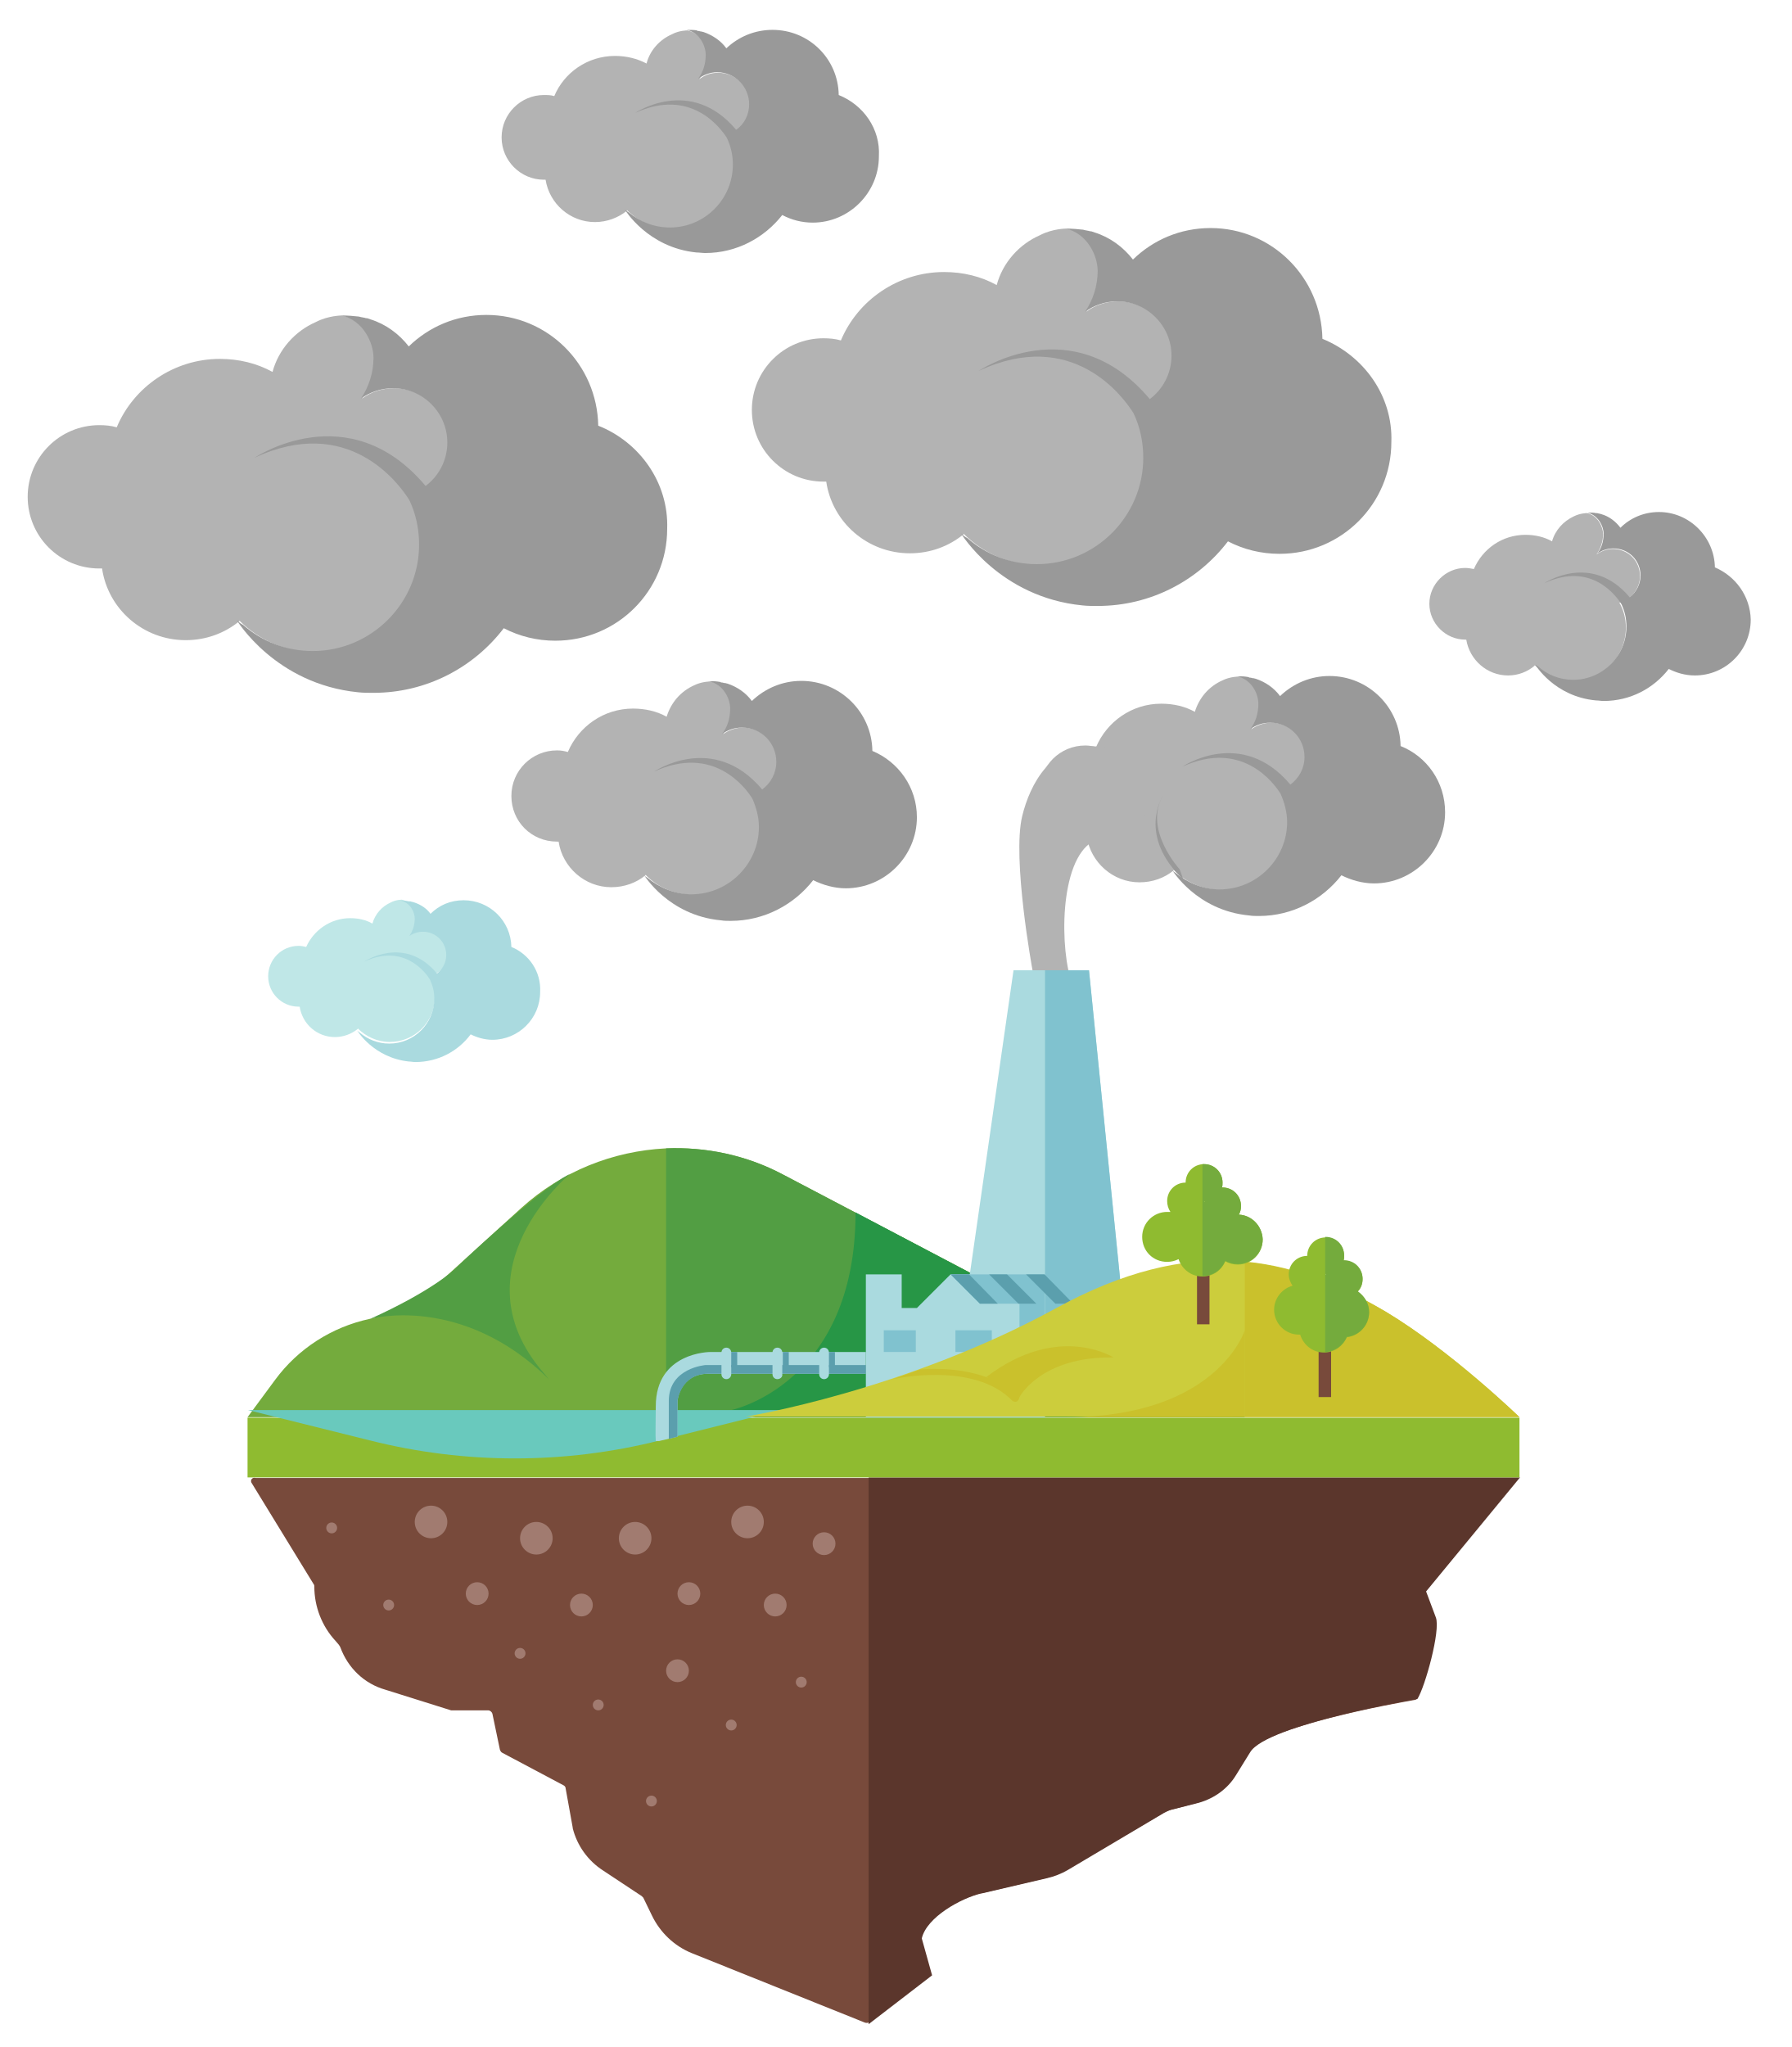
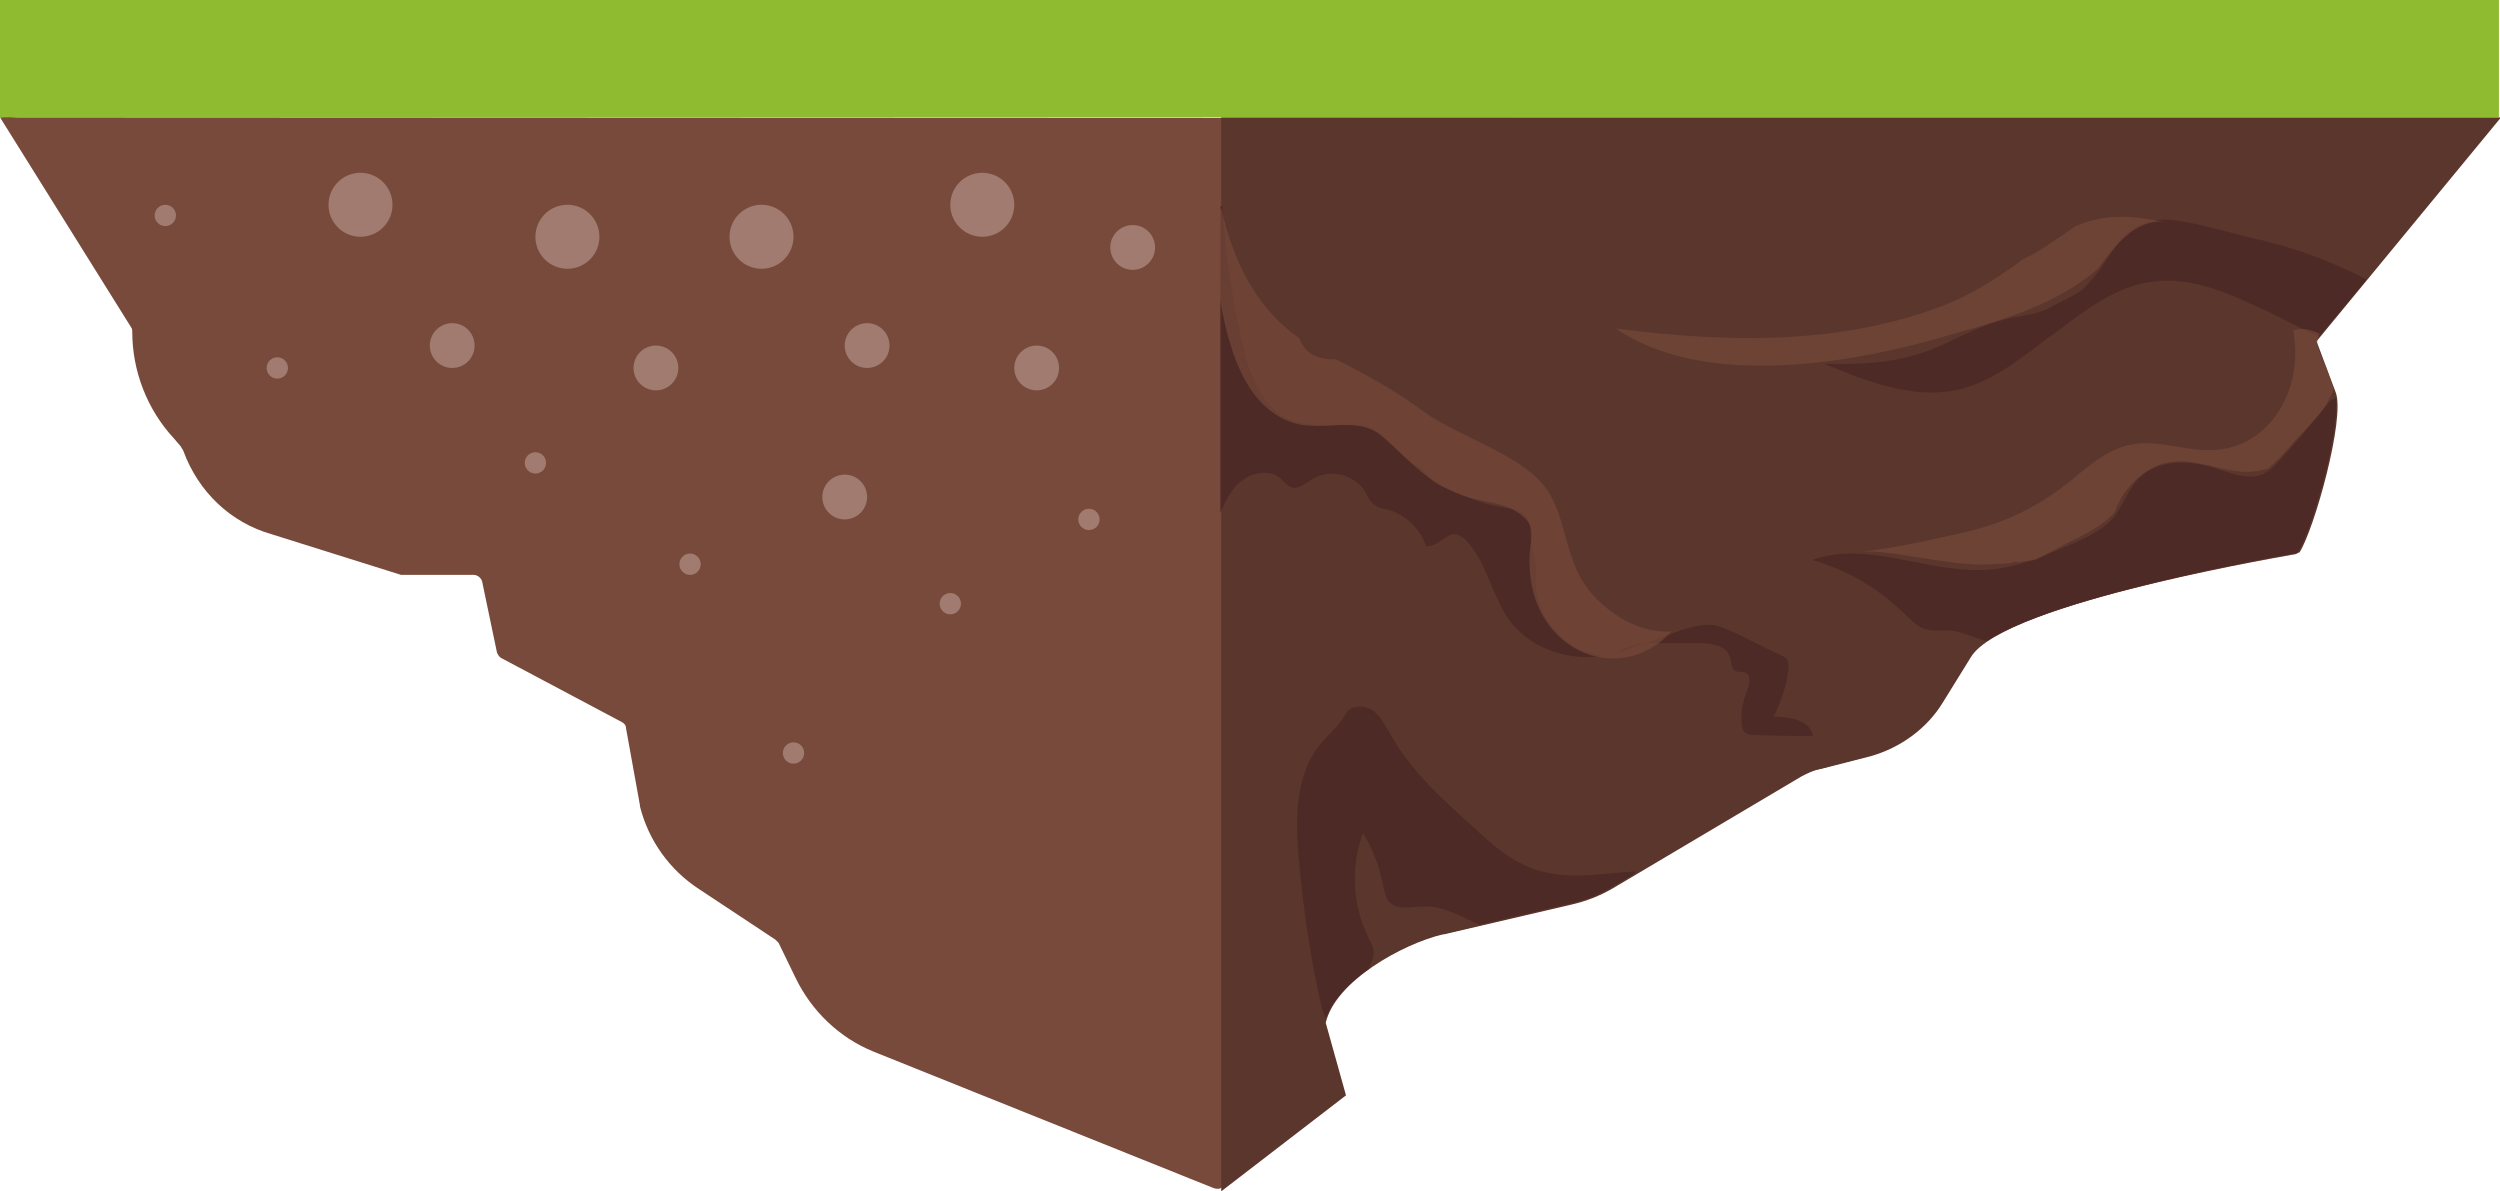
- <svg xmlns="http://www.w3.org/2000/svg" version="1.1" id="Layer_1" x="0px" y="0px" viewBox="236 111 330 377" enable-background="new 236 111 330 377" xml:space="preserve">
-   <g>
-     <path fill="#B3B3B3" d="M476.5,250.4c0-3.5-2.8-6.3-6.3-6.3c-1.4,0-2.7,0.5-3.7,1.2c0.9-1.3,1.5-3,1.5-4.7c0-1.8-1.2-4.4-3.8-5   c0,0-1.6,0-3,0.7l0,0c-2.5,1.1-4.3,3.2-5.1,5.8c-1.8-1-3.9-1.5-6.2-1.5c-5.4,0-10,3.3-12,8c-0.7-0.2-1.3-0.3-2-0.3   c-4.6,0-8.4,3.7-8.4,8.4c0,4.7,3.7,8.4,8.4,8.4c0.1,0,0.2,0,0.3,0c0.7,4.7,4.8,8.4,9.7,8.4c2.4,0,4.6-0.8,6.3-2.2v-0.1   c2.2,2.3,5.4,3.7,8.8,3.7c6.8,0,12.4-5.6,12.4-12.4c0-2.1-0.5-4.1-1.5-5.8C474.5,255.8,476.5,253.3,476.5,250.4z" />
-     <path fill="#999999" d="M494,248.4c-0.1-7.1-5.9-12.9-13.1-12.9c-3.5,0-6.7,1.4-9.1,3.7c-1.1-1.5-2.7-2.6-4.5-3.2l0,0   c0,0-0.1,0-0.4-0.1h-0.1c-0.2,0-0.3-0.1-0.5-0.1c-0.1,0-0.2,0-0.3-0.1l0,0c-0.6-0.1-1.3-0.2-2-0.1c2.6,0.6,3.8,3.2,3.8,5   s-0.5,3.4-1.5,4.7c1.1-0.8,2.3-1.2,3.7-1.2c3.5,0,6.3,2.8,6.3,6.3c0,2.1-1,3.9-2.6,5.1c-9-10.7-19.9-3.3-19.9-3.3   c10.9-5,16.8,2.9,18.1,5c0.7,1.6,1.2,3.4,1.2,5.2c0,6.8-5.6,12.4-12.4,12.4c-3.1,0-5.9-1.2-8.1-3c-0.3-0.2-0.5-0.3-0.7-0.6   c0,0,4.5,7.5,14.2,8.4c0.6,0.1,1.2,0.1,1.8,0.1c6.2,0,11.7-3,15.2-7.5c1.8,0.9,3.9,1.5,6,1.5c7.2,0,13.1-5.9,13.1-13.1   C502.2,255,498.8,250.3,494,248.4z" />
-   </g>
-   <path fill="#74AB3D" d="M281.6,372l5.1-6.9c4.2-5.7,10.4-9.7,17.4-11.2l0,0c4.7-1,9-3.2,12.5-6.4l15.4-14c7.5-6.8,16.9-10.5,26.6-11  c7.3-0.3,14.8,1.2,21.6,4.8l85.1,44.7H281.6z" />
-   <path fill="#529E43" d="M380.2,327.3c-6.8-3.6-14.2-5.1-21.5-4.8l0,0V372h106.7L380.2,327.3z" />
-   <path fill="#529E43" d="M336.1,363.8L336.1,363.8c-16.4-19,4.9-36.6,4.9-36.6c-6.2,3.1-21.3,17.6-21.3,17.6s-4,3.9-15.5,9.1  c0,0,16.8-4.7,32.9,11.1L336.1,363.8z" />
-   <path fill="#279646" d="M370.7,370.7c0,0,22.9-4.7,22.9-36.4c0,0,63.4,33.5,71.7,37.7L370.7,370.7z" />
-   <polygon fill="#AADADF" points="414.6,346 422.7,289.7 436.6,289.7 443.8,361.1 412,360.9 " />
-   <polygon fill="#80C2CF" points="428.5,289.7 428.5,361.1 443.8,361.1 436.6,289.7 " />
-   <path fill="#B3B3B3" d="M426.2,289.7c0,0-3.8-20.6-1.9-28.4c1.4-5.8,5.4-13.6,14-12.8c11.5,1.1,9.4,9,9.4,9s0,7.8-7.8,7.8  s-8.9,15.7-7.1,24.4L426.2,289.7L426.2,289.7z" />
-   <polygon fill="#AADADF" points="428.5,366.4 428.5,345.7 421.5,345.7 414.5,345.7 411.1,345.7 404.9,351.9 402.1,351.9 402.1,345.7   395.5,345.7 395.5,376.4 428.5,376.4 " />
-   <path fill="#784A3B" d="M282.4,384.2l11.4,18.6c0.1,0.1,0.1,0.3,0.1,0.4l0,0c0,3.7,1.4,7.3,3.9,10l0.6,0.7c0.1,0.1,0.1,0.2,0.2,0.3  l0.1,0.2c1.4,3.8,4.4,6.7,8.3,7.8l12.1,3.8c0.1,0,0.2,0,0.2,0h6.6c0.4,0,0.7,0.3,0.8,0.6l1.4,6.7c0.1,0.2,0.2,0.4,0.4,0.5l11.3,6  c0.2,0.1,0.4,0.3,0.4,0.6l1.3,7.2v0.1c0.8,3.2,2.8,6,5.6,7.8l7.1,4.7c0.1,0.1,0.2,0.2,0.3,0.3l1.6,3.3c1.5,3.1,4.1,5.6,7.3,6.9  l31.9,12.8c0.3,0.1,0.6,0.1,0.8-0.1L407,475c0.3-0.2,0.4-0.5,0.3-0.9l-1.6-5.9c0-0.1,0-0.3,0-0.4c1-3.8,7.2-7.2,10.9-8.1h0.1  l11.9-2.8c1.4-0.3,2.8-0.9,4-1.6l17.5-10.3c0.6-0.4,1.3-0.6,2-0.8l4.2-1.1c3-0.8,5.6-2.8,7.3-5.4l2.4-3.9c2.9-4.8,27.1-9.1,30.5-9.7  c0.3,0,0.5-0.2,0.6-0.4c1.4-2.8,4.1-12.4,3.2-14.7l-1.7-4.4c-0.1-0.3-0.1-0.6,0.1-0.8l15.9-19.3c0.4-0.5,0.1-1.3-0.6-1.3H283.1  C282.4,383,282,383.7,282.4,384.2z" />
-   <path fill="#5B362C" d="M405.8,468c0.9-3.9,7.2-7.4,11-8.3h0.1l12-2.8c1.3-0.3,2.6-0.8,3.8-1.5l17.7-10.5c0.6-0.3,1.1-0.6,1.8-0.7  l4.7-1.2c2.8-0.8,5.3-2.6,6.8-5.1l2.6-4.2c3.1-5.1,30.8-9.8,30.8-9.8c1.4-2.2,4.3-12.6,3.4-15l-1.8-4.8l17.3-21H396v100.7l11.7-9  L405.8,468z" />
-   <rect x="281.6" y="372.1" fill="#8FBB30" width="234.3" height="11" />
-   <path fill="#69C9BD" d="M379.9,370.7h-98.2l22.5,5.6c17.5,4.4,35.8,4.4,53.3,0L379.9,370.7z" />
-   <g>
-     <g>
-       <path fill="none" stroke="#69C9BD" stroke-miterlimit="10" d="M443.4,366.4" />
-     </g>
-   </g>
-   <g>
-     <g>
-       <path fill="none" stroke="#69C9BD" stroke-miterlimit="10" d="M444.7,369" />
-     </g>
-   </g>
-   <rect x="398.8" y="356" fill="#80C2CF" width="5.9" height="4" />
-   <rect x="412" y="356" fill="#80C2CF" width="6.7" height="4" />
-   <polygon fill="#80C2CF" points="411.1,345.7 416.5,351.1 423.8,351.1 423.8,365 428.5,365 428.5,345.7 " />
-   <polygon fill="#5B9FAD" points="411.1,345.7 416.5,351.1 419.8,351.1 414.5,345.7 " />
-   <polygon fill="#5B9FAD" points="418.2,345.7 423.6,351.1 426.9,351.1 421.5,345.7 " />
-   <polygon fill="#5B9FAD" points="425,345.7 430.4,351.1 433.7,351.1 428.4,345.7 " />
-   <path fill="#CCCD3C" d="M515.9,372c0,0-12.6-12.2-24.6-19.4c-17.8-10.6-36-14.2-60.7-0.7c-28,15.3-57.2,20-57.2,20h142.5V372z" />
-   <path fill="#CAC12C" d="M465.3,343.4V356v16h50.6c0,0-12.6-12.2-24.6-19.4C482.9,347.7,474.5,344.3,465.3,343.4z" />
-   <g>
-     <rect x="456.5" y="342.6" fill="#784A3B" width="2.3" height="12.3" />
-     <path fill="#8FBB30" d="M464.2,334.7c0.3-0.5,0.4-1,0.4-1.6c0-1.9-1.5-3.4-3.4-3.4h-0.1c0.1-0.3,0.1-0.6,0.1-0.9   c0-1.9-1.5-3.4-3.4-3.4s-3.4,1.5-3.4,3.4l0,0l0,0c-1.9,0-3.4,1.5-3.4,3.4c0,0.7,0.2,1.4,0.6,2c-0.2,0-0.4,0-0.6,0   c-2.5,0-4.6,2-4.6,4.6s2,4.6,4.6,4.6c0.8,0,1.5-0.2,2.1-0.5c0.6,1.8,2.3,3.2,4.4,3.2c1.9,0,3.5-1.1,4.2-2.8   c0.7,0.4,1.5,0.6,2.3,0.6c2.5,0,4.6-2,4.6-4.6C468.5,336.8,466.6,334.8,464.2,334.7z M457.9,332.3c0,0.1,0,0.1,0,0.2h-0.1   c0-0.1,0-0.1,0-0.2l0,0l0,0H457.9z" />
-     <path fill="#74AB3D" d="M464.2,334.7c0.3-0.5,0.4-1,0.4-1.6c0-1.9-1.5-3.4-3.4-3.4h-0.1c0.1-0.3,0.1-0.6,0.1-0.9   c0-1.9-1.5-3.4-3.4-3.4c-0.1,0-0.2,0-0.3,0V346c1.9,0,3.5-1.1,4.2-2.8c0.7,0.4,1.5,0.6,2.3,0.6c2.5,0,4.6-2,4.6-4.6   C468.5,336.8,466.6,334.8,464.2,334.7z M457.9,332.4C457.8,332.4,457.8,332.4,457.9,332.4c-0.1-0.1-0.1-0.1-0.1-0.2l0,0l0,0h0.1   C457.9,332.3,457.9,332.4,457.9,332.4z" />
-   </g>
-   <g>
-     <rect x="478.9" y="356" fill="#784A3B" width="2.3" height="12.3" />
-     <path fill="#8FBB30" d="M488.2,352.7c0-1.6-0.8-3-2.1-3.8c0.6-0.6,0.9-1.4,0.9-2.3c0-1.9-1.5-3.4-3.4-3.4h-0.1   c0.1-0.3,0.1-0.6,0.1-0.9c0-1.9-1.5-3.4-3.4-3.4s-3.4,1.5-3.4,3.4l0,0l0,0c-1.9,0-3.4,1.5-3.4,3.4c0,0.8,0.3,1.5,0.7,2.1   c-1.9,0.5-3.4,2.3-3.4,4.4c0,2.5,2,4.6,4.6,4.6c0.1,0,0.1,0,0.2,0c0.6,1.9,2.3,3.3,4.4,3.3c1.9,0,3.5-1.2,4.2-2.8   C486.4,357,488.2,355.1,488.2,352.7z M480.3,345.7c0,0.1,0,0.1,0,0.2h-0.1c0-0.1,0-0.1,0-0.2l0,0l0,0   C480.2,345.7,480.3,345.7,480.3,345.7z" />
-     <path fill="#74AB3D" d="M486.1,348.8c0.6-0.6,0.9-1.4,0.9-2.3c0-1.9-1.5-3.4-3.4-3.4h-0.1c0.1-0.3,0.1-0.6,0.1-0.9   c0-1.9-1.5-3.4-3.4-3.4h-0.1V360c1.8-0.1,3.3-1.2,4-2.8c2.3-0.2,4.1-2.2,4.1-4.6C488.2,351.1,487.3,349.7,486.1,348.8z    M480.3,345.8C480.2,345.8,480.2,345.8,480.3,345.8c-0.1-0.1-0.1-0.1-0.1-0.2l0,0l0,0h0.1C480.3,345.7,480.3,345.8,480.3,345.8z" />
-   </g>
-   <path fill="#CAC12C" d="M465.3,356c0,0-5,16-32.8,16h32.8V356z" />
-   <circle fill="#A17B70" cx="373.7" cy="391.3" r="3" />
-   <circle fill="#A17B70" cx="353" cy="394.3" r="3" />
-   <circle fill="#A17B70" cx="334.8" cy="394.3" r="3" />
-   <circle fill="#A17B70" cx="323.9" cy="404.5" r="2.1" />
-   <circle fill="#A17B70" cx="343.1" cy="406.6" r="2.1" />
-   <circle fill="#A17B70" cx="360.8" cy="418.7" r="2.1" />
-   <circle fill="#A17B70" cx="331.8" cy="415.5" r="1" />
-   <circle fill="#A17B70" cx="346.2" cy="425" r="1" />
-   <circle fill="#A17B70" cx="307.6" cy="406.6" r="1" />
-   <circle fill="#A17B70" cx="356" cy="442.7" r="1" />
-   <circle fill="#A17B70" cx="370.7" cy="428.7" r="1" />
-   <circle fill="#A17B70" cx="383.6" cy="420.8" r="1" />
-   <circle fill="#A17B70" cx="297.1" cy="392.4" r="1" />
-   <circle fill="#A17B70" cx="378.8" cy="406.6" r="2.1" />
-   <circle fill="#A17B70" cx="362.9" cy="404.5" r="2.1" />
-   <circle fill="#A17B70" cx="387.8" cy="395.3" r="2.1" />
-   <circle fill="#A17B70" cx="315.4" cy="391.3" r="3" />
-   <path fill="#999999" d="M279.8,225.3" />
-   <path fill="#999999" d="M453.3,271.1c0,0-6.7-7.3-3.1-13.5c0,0-4.8,7.3,3.8,15.4L453.3,271.1z" />
-   <path fill="#999999" d="M453,276.8" />
-   <path fill="#999999" d="M437.5,264.9" />
-   <path fill="#AADADF" d="M357.4,376.4l3.4-0.8V369c0,0,0.4-5,5.7-5s29,0,29,0v-4h-28.7c0,0-10,0-10,10c0,2.8-0.1,5.4,0,6.4H357.4z" />
-   <path fill="#5B9FAD" d="M395.5,362.4H366c0,0-6.8,0.5-6.8,6.6v7l1.6-0.4V369c0,0,0.6-5,5.7-5c4.8,0,29,0,29,0L395.5,362.4  L395.5,362.4z" />
-   <path fill="#AADADF" d="M369.8,365L369.8,365c-0.5,0-0.9-0.4-0.9-0.9v-4c0-0.5,0.4-0.9,0.9-0.9l0,0c0.5,0,0.9,0.4,0.9,0.9v4  C370.7,364.6,370.3,365,369.8,365z" />
-   <path fill="#AADADF" d="M379.2,365L379.2,365c-0.5,0-0.9-0.4-0.9-0.9v-4c0-0.5,0.4-0.9,0.9-0.9l0,0c0.5,0,0.9,0.4,0.9,0.9v4  C380.2,364.6,379.7,365,379.2,365z" />
-   <path fill="#AADADF" d="M387.8,365L387.8,365c-0.5,0-0.9-0.4-0.9-0.9v-4c0-0.5,0.4-0.9,0.9-0.9l0,0c0.5,0,0.9,0.4,0.9,0.9v4  C388.7,364.6,388.3,365,387.8,365z" />
-   <rect x="370.7" y="360" fill="#5B9FAD" width="1.1" height="2.8" />
-   <rect x="380.2" y="360" fill="#5B9FAD" width="1.1" height="2.8" />
-   <rect x="388.7" y="360" fill="#5B9FAD" width="1.1" height="2.8" />
-   <path fill="#CAC12C" d="M400.5,365c0,0,14.9-3.4,22,4c0,0,1,0.7,1.3-0.7c0,0-5.2-6-18.2-5.1L400.5,365z" />
-   <path fill="#CAC12C" d="M423.8,368.3c0,0,3.9-7.5,17.3-7.3c0,0-10.1-6.5-23.4,3.6L423.8,368.3z" />
-   <g>
-     <path fill="#B3B3B3" d="M318.6,192.5c0-5.5-4.5-10-10-10c-2.2,0-4.3,0.7-5.9,1.9c1.5-2.1,2.3-4.7,2.3-7.5c0-2.9-1.9-7-6-7.8   c0,0-2.5,0-4.8,1.2l0,0c-3.9,1.7-6.9,5.1-8,9.2c-2.9-1.6-6.2-2.4-9.7-2.4c-8.5,0-15.9,5.2-19,12.6c-1-0.3-2.1-0.4-3.2-0.4   c-7.3,0-13.2,5.9-13.2,13.2s5.9,13.2,13.2,13.2c0.2,0,0.3,0,0.5,0c1.1,7.5,7.6,13.2,15.4,13.2c3.8,0,7.2-1.3,9.9-3.5v-0.1   c3.6,3.6,8.5,5.8,14,5.8c10.8,0,19.6-8.8,19.6-19.6c0-3.3-0.8-6.5-2.3-9.2C315.4,201,318.6,197.1,318.6,192.5z" />
-     <path fill="#999999" d="M346.2,189.4c-0.2-11.3-9.3-20.4-20.6-20.4c-5.6,0-10.6,2.2-14.3,5.8c-1.8-2.3-4.2-4.1-7.1-5l0,0   c0,0-0.2-0.1-0.6-0.2c-0.1,0-0.1,0-0.2,0c-0.2-0.1-0.5-0.1-0.9-0.2c-0.1,0-0.3-0.1-0.4-0.1l0,0c-0.9-0.1-2-0.2-3.2-0.2   c4,0.9,5.9,5,5.9,7.8s-0.9,5.4-2.3,7.5c1.7-1.2,3.7-1.9,5.9-1.9c5.5,0,10,4.5,10,10c0,3.3-1.6,6.2-4,8   c-14.2-16.9-31.5-5.2-31.5-5.2c17.2-8,26.5,4.6,28.5,7.8c1.2,2.5,1.8,5.3,1.8,8.2c0,10.8-8.8,19.6-19.6,19.6   c-4.9,0-9.4-1.8-12.8-4.8c-0.4-0.2-0.8-0.5-1.2-0.9c0,0,7.1,11.8,22.4,13.3c0.9,0.1,1.8,0.1,2.8,0.1c9.8,0,18.5-4.7,24-11.9   c2.9,1.5,6.1,2.3,9.5,2.3c11.4,0,20.6-9.2,20.6-20.6C359.2,199.9,353.8,192.4,346.2,189.4z" />
-   </g>
-   <g>
-     <path fill="#B3B3B3" d="M452,176.5c0-5.5-4.5-10-10-10c-2.2,0-4.3,0.7-5.9,1.9c1.5-2.1,2.3-4.7,2.3-7.5c0-2.9-1.9-7-6-7.8   c0,0-2.5,0-4.8,1.2l0,0c-3.9,1.7-6.9,5.1-8,9.2c-2.9-1.6-6.2-2.4-9.7-2.4c-8.5,0-15.9,5.2-19,12.6c-1-0.3-2.1-0.4-3.2-0.4   c-7.3,0-13.2,5.9-13.2,13.2s5.9,13.2,13.2,13.2c0.2,0,0.3,0,0.5,0c1.1,7.5,7.6,13.2,15.4,13.2c3.8,0,7.2-1.3,9.9-3.5v-0.1   c3.6,3.6,8.5,5.8,14,5.8c10.8,0,19.6-8.8,19.6-19.6c0-3.3-0.8-6.5-2.3-9.2C448.8,185.1,452,181.2,452,176.5z" />
-     <path fill="#999999" d="M479.6,173.4c-0.2-11.3-9.3-20.4-20.6-20.4c-5.6,0-10.6,2.2-14.3,5.8c-1.8-2.3-4.2-4.1-7.1-5l0,0   c0,0-0.2-0.1-0.6-0.2c-0.1,0-0.1,0-0.2,0c-0.2-0.1-0.5-0.1-0.9-0.2c-0.1,0-0.3-0.1-0.4-0.1l0,0c-0.9-0.1-2-0.2-3.2-0.2   c4,0.9,5.9,5,5.9,7.8s-0.9,5.4-2.3,7.5c1.7-1.2,3.7-1.9,5.9-1.9c5.5,0,10,4.5,10,10c0,3.3-1.6,6.2-4,8   c-14.2-16.9-31.5-5.2-31.5-5.2c17.2-8,26.5,4.6,28.5,7.8c1.2,2.5,1.8,5.3,1.8,8.2c0,10.8-8.8,19.6-19.6,19.6   c-4.9,0-9.4-1.8-12.8-4.8c-0.4-0.2-0.8-0.5-1.2-0.9c0,0,7.1,11.8,22.4,13.3c0.9,0.1,1.8,0.1,2.8,0.1c9.8,0,18.5-4.7,24-11.9   c2.9,1.5,6.1,2.3,9.5,2.3c11.4,0,20.6-9.2,20.6-20.6C492.6,183.9,487.2,176.5,479.6,173.4z" />
-   </g>
-   <g>
-     <path fill="#B3B3B3" d="M374.2,130.3c0-3.3-2.7-5.9-5.9-5.9c-1.3,0-2.5,0.4-3.5,1.2c0.9-1.2,1.4-2.8,1.4-4.4c0-1.7-1.1-4.1-3.6-4.6   c0,0-1.5,0-2.8,0.7l0,0c-2.3,1-4.1,3-4.7,5.4c-1.7-0.9-3.7-1.4-5.8-1.4c-5.1,0-9.4,3.1-11.2,7.4c-0.6-0.2-1.3-0.2-1.9-0.2   c-4.3,0-7.8,3.5-7.8,7.8s3.5,7.8,7.8,7.8c0.1,0,0.2,0,0.3,0c0.7,4.4,4.5,7.8,9.1,7.8c2.2,0,4.3-0.8,5.9-2.1v-0.1   c2.1,2.1,5,3.5,8.3,3.5c6.4,0,11.6-5.2,11.6-11.6c0-2-0.5-3.8-1.4-5.5C372.3,135.4,374.2,133.1,374.2,130.3z" />
-     <path fill="#999999" d="M390.5,128.5c-0.1-6.7-5.5-12-12.2-12c-3.3,0-6.3,1.3-8.5,3.4c-1-1.4-2.5-2.4-4.2-3l0,0c0,0-0.1,0-0.4-0.1   h-0.1c-0.1,0-0.3-0.1-0.5-0.1c-0.1,0-0.2,0-0.2-0.1l0,0c-0.5-0.1-1.2-0.1-1.9-0.1c2.4,0.5,3.5,3,3.5,4.6c0,1.7-0.5,3.2-1.4,4.4   c1-0.7,2.2-1.2,3.5-1.2c3.3,0,5.9,2.7,5.9,5.9c0,1.9-0.9,3.7-2.4,4.7c-8.4-10-18.6-3.1-18.6-3.1c10.2-4.7,15.7,2.7,16.9,4.6   c0.7,1.5,1.1,3.1,1.1,4.9c0,6.4-5.2,11.6-11.6,11.6c-2.9,0-5.6-1.1-7.6-2.8c-0.2-0.1-0.5-0.3-0.7-0.5c0,0,4.2,7,13.2,7.9   c0.5,0,1.1,0.1,1.6,0.1c5.8,0,10.9-2.8,14.2-7c1.7,0.9,3.6,1.4,5.6,1.4c6.7,0,12.2-5.5,12.2-12.2   C398.2,134.7,395,130.3,390.5,128.5z" />
-   </g>
-   <g>
-     <path fill="#BFE7E7" d="M318.4,286.7c0-2.4-1.9-4.3-4.3-4.3c-0.9,0-1.8,0.3-2.5,0.8c0.6-0.9,1-2,1-3.2s-0.8-3-2.6-3.3   c0,0-1.1,0-2,0.5l0,0c-1.6,0.7-2.9,2.1-3.4,3.9c-1.2-0.7-2.6-1-4.1-1c-3.6,0-6.7,2.2-8.1,5.3c-0.4-0.1-0.9-0.2-1.4-0.2   c-3.1,0-5.6,2.5-5.6,5.6s2.5,5.6,5.6,5.6c0.1,0,0.1,0,0.2,0c0.5,3.2,3.2,5.6,6.5,5.6c1.6,0,3.1-0.6,4.2-1.5v-0.1   c1.5,1.5,3.6,2.5,5.9,2.5c4.6,0,8.3-3.7,8.3-8.3c0-1.4-0.4-2.7-1-3.9C317.1,290.4,318.4,288.7,318.4,286.7z" />
-     <path fill="#AADADF" d="M330.2,285.4c-0.1-4.8-4-8.6-8.8-8.6c-2.4,0-4.5,0.9-6.1,2.5c-0.7-1-1.8-1.7-3-2.1l0,0c0,0-0.1,0-0.3-0.1   c0,0,0,0-0.1,0s-0.2-0.1-0.4-0.1c-0.1,0-0.1,0-0.2,0l0,0c-0.4-0.1-0.8-0.1-1.4-0.1c1.7,0.4,2.5,2.1,2.5,3.3c0,1.2-0.4,2.3-1,3.2   c0.7-0.5,1.6-0.8,2.5-0.8c2.4,0,4.3,1.9,4.3,4.3c0,1.4-0.7,2.6-1.7,3.4c-6-7.2-13.4-2.2-13.4-2.2c7.3-3.4,11.3,2,12.1,3.3   c0.5,1.1,0.8,2.2,0.8,3.5c0,4.6-3.7,8.3-8.3,8.3c-2.1,0-4-0.8-5.4-2c-0.2-0.1-0.3-0.2-0.5-0.4c0,0,3,5,9.5,5.7   c0.4,0,0.8,0.1,1.2,0.1c4.2,0,7.9-2,10.2-5.1c1.2,0.6,2.6,1,4,1c4.8,0,8.8-3.9,8.8-8.8C335.7,289.9,333.4,286.7,330.2,285.4z" />
-   </g>
-   <g>
-     <path fill="#B3B3B3" d="M538.1,217.1c0-2.8-2.2-5-5-5c-1.1,0-2.1,0.4-3,1c0.7-1,1.2-2.3,1.2-3.7s-1-3.5-3-3.9c0,0-1.2,0-2.4,0.6   l0,0c-1.9,0.9-3.4,2.5-4,4.6c-1.4-0.8-3.1-1.2-4.9-1.2c-4.3,0-7.9,2.6-9.5,6.3c-0.5-0.1-1.1-0.2-1.6-0.2c-3.6,0-6.6,3-6.6,6.6   s3,6.6,6.6,6.6c0.1,0,0.2,0,0.2,0c0.6,3.7,3.8,6.6,7.7,6.6c1.9,0,3.6-0.7,4.9-1.8v-0.1c1.8,1.8,4.2,2.9,7,2.9   c5.4,0,9.8-4.4,9.8-9.8c0-1.7-0.4-3.2-1.2-4.6C536.5,221.4,538.1,219.4,538.1,217.1z" />
-     <path fill="#999999" d="M551.9,215.5c-0.1-5.6-4.7-10.2-10.3-10.2c-2.8,0-5.3,1.1-7.1,2.9c-0.9-1.2-2.1-2.1-3.5-2.5l0,0   c0,0-0.1,0-0.3-0.1h-0.1c-0.1,0-0.3-0.1-0.4-0.1c-0.1,0-0.1,0-0.2,0l0,0c-0.4-0.1-1-0.1-1.6-0.1c2,0.5,3,2.5,3,3.9   s-0.4,2.7-1.2,3.7c0.8-0.6,1.8-1,3-1c2.8,0,5,2.2,5,5c0,1.6-0.8,3.1-2,4c-7.1-8.4-15.7-2.6-15.7-2.6c8.6-4,13.2,2.3,14.2,3.9   c0.6,1.3,0.9,2.6,0.9,4.1c0,5.4-4.4,9.8-9.8,9.8c-2.5,0-4.7-0.9-6.4-2.4c-0.2-0.1-0.4-0.3-0.6-0.4c0,0,3.5,5.9,11.2,6.6   c0.5,0,0.9,0.1,1.4,0.1c4.9,0,9.2-2.3,12-5.9c1.4,0.7,3,1.2,4.8,1.2c5.7,0,10.3-4.6,10.3-10.3C558.4,220.8,555.7,217.1,551.9,215.5   z" />
-   </g>
-   <g>
-     <path fill="#B3B3B3" d="M379.2,251.3c0-3.5-2.8-6.3-6.3-6.3c-1.4,0-2.7,0.5-3.7,1.2c0.9-1.3,1.5-3,1.5-4.7c0-1.8-1.2-4.4-3.8-5   c0,0-1.6,0-3,0.7l0,0c-2.5,1.1-4.3,3.2-5.1,5.8c-1.8-1-3.9-1.5-6.2-1.5c-5.4,0-10,3.3-12,8c-0.7-0.2-1.3-0.3-2-0.3   c-4.6,0-8.4,3.7-8.4,8.4s3.7,8.4,8.4,8.4c0.1,0,0.2,0,0.3,0c0.7,4.7,4.8,8.4,9.7,8.4c2.4,0,4.6-0.8,6.3-2.2v-0.1   c2.2,2.3,5.4,3.7,8.8,3.7c6.8,0,12.4-5.6,12.4-12.4c0-2.1-0.5-4.1-1.5-5.8C377.2,256.7,379.2,254.2,379.2,251.3z" />
-     <path fill="#999999" d="M396.7,249.3c-0.1-7.1-5.9-12.9-13.1-12.9c-3.5,0-6.7,1.4-9.1,3.7c-1.1-1.5-2.7-2.6-4.5-3.2l0,0   c0,0-0.1,0-0.4-0.1h-0.1c-0.2,0-0.3-0.1-0.5-0.1c-0.1,0-0.2,0-0.3-0.1l0,0c-0.6-0.1-1.3-0.2-2-0.1c2.6,0.6,3.8,3.2,3.8,5   s-0.5,3.4-1.5,4.7c1.1-0.8,2.3-1.2,3.7-1.2c3.5,0,6.3,2.8,6.3,6.3c0,2.1-1,3.9-2.6,5.1c-9-10.7-19.9-3.3-19.9-3.3   c10.9-5,16.8,2.9,18.1,5c0.7,1.6,1.2,3.4,1.2,5.2c0,6.8-5.6,12.4-12.4,12.4c-3.1,0-5.9-1.2-8.1-3c-0.3-0.2-0.5-0.3-0.7-0.6   c0,0,4.5,7.5,14.2,8.4c0.6,0.1,1.2,0.1,1.8,0.1c6.2,0,11.7-3,15.2-7.5c1.8,0.9,3.9,1.5,6,1.5c7.2,0,13.1-5.9,13.1-13.1   C404.9,256,401.5,251.3,396.7,249.3z" />
-   </g>
+ <svg xmlns="http://www.w3.org/2000/svg" version="1.1" id="Layer_1" x="0px" y="0px" viewBox="0 0 234.4 111.6" enable-background="new 0 0 234.4 111.6" xml:space="preserve">
+   <path fill="#784A3B" d="M0,11l12.3,19.7c0.1,0.1,0.1,0.3,0.1,0.4v0c0,3.7,1.4,7.3,3.9,10l0.6,0.7c0.1,0.1,0.1,0.2,0.2,0.3l0.1,0.2  c1.4,3.8,4.4,6.7,8.3,7.8l12.1,3.8c0.1,0,0.2,0,0.2,0h6.6c0.4,0,0.7,0.3,0.8,0.6l1.4,6.7c0.1,0.2,0.2,0.4,0.4,0.5l11.3,6  c0.2,0.1,0.4,0.3,0.4,0.6l1.3,7.2c0,0,0,0.1,0,0.1c0.8,3.2,2.8,6,5.6,7.8l7.1,4.7c0.1,0.1,0.2,0.2,0.3,0.3l1.6,3.3  c1.5,3.1,4.1,5.6,7.3,6.9l31.9,12.8c0.3,0.1,0.6,0.1,0.8-0.1l10.9-8.4c0.3-0.2,0.4-0.5,0.3-0.9l-1.6-5.9c0-0.1,0-0.3,0-0.4  c1-3.8,7.2-7.2,10.9-8.1c0,0,0.1,0,0.1,0l11.9-2.8c1.4-0.3,2.8-0.9,4-1.6l17.5-10.3c0.6-0.4,1.3-0.6,2-0.8l4.2-1.1  c3-0.8,5.6-2.8,7.3-5.4l2.4-3.9c2.9-4.8,27.1-9.1,30.5-9.7c0.3,0,0.5-0.2,0.6-0.4c1.4-2.8,4.1-12.4,3.2-14.7l-1.7-4.4  c-0.1-0.3-0.1-0.6,0.1-0.8l15.9-19.3c0.4-0.5,0.1-1.3-0.6-1.3L1.7,11C1,11,0.9,10.9,0,11z" />
+   <path fill="#5B362C" d="M124.3,95.9c0.9-3.9,7.2-7.4,11-8.3c0,0,0.1,0,0.1,0l12-2.8c1.3-0.3,2.6-0.8,3.8-1.5l17.7-10.5  c0.6-0.3,1.1-0.6,1.8-0.7l4.7-1.2c2.8-0.8,5.3-2.6,6.8-5.1l2.6-4.2c3.1-5.1,30.8-9.8,30.8-9.8c1.4-2.2,4.3-12.6,3.4-15l-1.8-4.8  l17.3-21h-120v100.7l11.7-9L124.3,95.9z" />
+   <rect x="0" y="0" fill="#8FBB30" width="234.3" height="11" />
+   <circle fill="#A17B70" cx="92.1" cy="19.2" r="3" />
+   <circle fill="#A17B70" cx="71.4" cy="22.2" r="3" />
+   <circle fill="#A17B70" cx="53.2" cy="22.2" r="3" />
+   <circle fill="#A17B70" cx="42.4" cy="32.4" r="2.1" />
+   <circle fill="#A17B70" cx="61.5" cy="34.5" r="2.1" />
+   <circle fill="#A17B70" cx="79.2" cy="46.6" r="2.1" />
+   <circle fill="#A17B70" cx="50.2" cy="43.4" r="1" />
+   <circle fill="#A17B70" cx="64.7" cy="52.9" r="1" />
+   <circle fill="#A17B70" cx="26" cy="34.5" r="1" />
+   <circle fill="#A17B70" cx="74.4" cy="70.6" r="1" />
+   <circle fill="#A17B70" cx="89.1" cy="56.6" r="1" />
+   <circle fill="#A17B70" cx="102.1" cy="48.7" r="1" />
+   <circle fill="#A17B70" cx="15.5" cy="20.2" r="1" />
+   <circle fill="#A17B70" cx="97.2" cy="34.5" r="2.1" />
+   <circle fill="#A17B70" cx="81.3" cy="32.4" r="2.1" />
+   <circle fill="#A17B70" cx="106.2" cy="23.2" r="2.1" />
+   <circle fill="#A17B70" cx="33.8" cy="19.2" r="3" />
+   <path opacity="0.55" fill="#442020" d="M211.1,22.3c-1.7-0.4-6.8-1.9-8.5-1.7c-4.3,0.5-4.2,3.5-7.3,6.5c-0.5,0.5-2.4,1.3-3,1.7  c-0.9,0.5-2,0.7-3.1,0.9c-6.5,1.1-7.1,4.8-18.2,4.4c3.9,1.6,8.1,3.3,12.3,2.5c3.1-0.6,5.8-2.7,8.3-4.6c0.4-0.3,0.7-0.5,1.1-0.8  c2.8-2.1,5.7-4.4,9.2-4.8c3.8-0.5,7.5,1.3,10.9,2.9c1,0.5,2,1,3,1.5c0.5,0.3,1.1,0.5,1.7,0.7l4.4-5.3  C218.4,24.4,214.8,23.1,211.1,22.3z" />
+   <path opacity="0.55" fill="#442020" d="M219,37.3c-0.5,0.2-0.8,0.6-1.1,1c-1.4,1.7-2.8,3.4-4.3,5c-0.4,0.5-0.9,0.9-1.5,1.2  c-1.3,0.5-2.8-0.1-4.1-0.5c-2.6-0.9-5.8-1-7.6,1c-1,1.1-1.4,2.6-2.4,3.7c-0.9,1-2.2,1.6-3.5,2.2c-2.6,1.1-5.2,2.3-7.9,2.5  c-5.6,0.5-11.4-2.8-16.7-0.9c3.2,0.9,6.1,2.6,8.5,4.9c0.7,0.6,1.3,1.4,2.2,1.6c0.7,0.2,1.4,0.1,2.1,0.1c1.1,0.1,2.2,0.6,3.2,0.9  c0.1,0,0.3,0.1,0.4,0.1c6.9-4.5,29.1-8.2,29.1-8.2C216.8,49.7,219.4,40.5,219,37.3z" />
+   <path opacity="0.55" fill="#442020" d="M144,54c0.1-1.7-0.5-2.5-0.5-4.2c0-0.5-0.1-1-0.4-1.4c-0.5-0.6-1.3-0.7-2-0.8  c-1.7-0.3-2.3-0.5-4-1.2c-1.2-0.5-2.3-0.8-3.2-1.7c-0.3-0.3-0.5-0.7-0.8-0.9c-0.3-0.2-0.8-0.4-1.1-0.7c-1.3-1.2-1.7-1.5-2.9-2.6  c-1.5-1.4-4.7-0.1-7.8-1c-3-1-4.2-4.5-4.9-7.6c-0.9-4.1-1.5-8.3-1.8-12.6c-0.1,0-0.2,0.1-0.2,0.1v28.7c0.5-1.1,1-2.2,2-3  c1-0.8,2.6-1.1,3.6-0.3c0.4,0.3,0.6,0.7,1.1,0.9c0.7,0.2,1.3-0.4,2-0.8c1.6-1,3.9-0.4,4.9,1.2c0.2,0.4,0.4,0.8,0.7,1.1  c0.4,0.4,1,0.5,1.5,0.6c1.6,0.5,3,1.8,3.5,3.4c1,0.2,1.9-1.3,2.9-1.1c0.3,0.1,0.6,0.3,0.8,0.5c2.1,2.2,2.5,5.5,4.3,7.8  c2,2.5,5.5,3.6,8.7,3.1C146.7,61.2,143.7,57.6,144,54z" />
+   <path opacity="0.55" fill="#442020" d="M153.3,81.7c-3.3,0.2-6.5,0.9-9.7-0.3c-2.1-0.8-3.8-2.3-5.4-3.8c-2.9-2.6-5.9-5.3-7.8-8.7  c-0.5-0.8-0.9-1.7-1.7-2.3c-0.1-0.1-0.3-0.2-0.4-0.2c-0.7-0.3-1.7-0.2-2.1,0.5c-1,1.7-2.6,2.6-3.5,4.6c-1.3,2.9-1.2,6.2-0.9,9.3  c0.4,4.6,1.1,9.1,2.1,13.6c0.1,0.3,0.2,0.7,0.4,1.1c0.6-1.7,2.1-3.3,4-4.6c0.2-0.5,0.5-1,0.5-1.6c0-0.4-0.2-0.8-0.4-1.2  c-1.6-3.1-1.8-6.8-0.6-10c0.9,1.5,1.6,3.3,1.9,5c0.1,0.5,0.2,1.1,0.5,1.4c0.7,0.9,2.1,0.5,3.2,0.5c1.9-0.1,3.5,0.9,5.3,1.7l8.6-2  c1.3-0.3,2.6-0.8,3.8-1.5l2.2-1.3C153.3,81.8,153.3,81.8,153.3,81.7z" />
+   <path opacity="0.55" fill="#442020" d="M162.1,61.4c-0.4-0.9-1.7-1.1-2.8-1.1c-1.3,0-2.6,0-3.8,0c-1.3,0-2.7,0-3.8,0.9  c1.9-0.7,3.8-1.3,5.6-2c1.1-0.4,2.2-0.7,3.3-0.6c0.7,0.1,1.3,0.4,2,0.7c1.5,0.7,3,1.5,4.5,2.2c0.2,0.1,0.4,0.2,0.5,0.4  c0.1,0.2,0.1,0.5,0.1,0.8c-0.2,1.6-0.7,3.1-1.4,4.5c1.5,0,3.4,0.3,3.7,1.8c-1.9,0-3.7,0-5.6-0.1c-0.2,0-0.4,0-0.6-0.1  c-0.4-0.2-0.5-0.6-0.5-1c-0.1-1,0.1-2,0.5-3c0.2-0.6,0.4-1.4-0.1-1.7c-0.3-0.2-0.7,0-1-0.2C162.3,62.8,162.4,62,162.1,61.4z" />
+   <path opacity="0.62" fill="#784A3B" d="M218.8,36.4c-0.3-0.7-0.5-1.5-0.8-2.2c-0.4-0.9-1.1-2-0.5-2.9c-0.8-0.4-1.7-0.6-2.5-0.3  c1.1,5.5-2.3,11.5-8.3,11.2c-2.5-0.1-4.9-1.1-7.4-0.4c-2.2,0.6-3.9,2.3-5.7,3.7c-3,2.3-6.1,3.7-9.8,4.5c-1.5,0.3-5.4,1.3-9.1,1.7  c0.6,0,1.3,0,1.9,0.1c2.7,0.3,5.4,0.9,8.1,1.1c1.1,0.1,2.5,0,3.9-0.1c0.1-0.1,0.3-0.2,0.5-0.1c0.1,0,0.1,0,0.2,0  c0.5-0.1,1-0.1,1.5-0.2c0.9-0.4,1.9-1,2.5-1.3c1.7-0.9,3.7-1.7,5-3.2c0.6-1.9,2.3-3.7,4.1-4.4c3.6-1.3,6.7,1.6,10.3,0.3  c0.6-0.5,1.2-1.1,1.8-1.8c1.1-1.3,2.5-2.6,3.5-4c0.2-0.4,0.4-0.7,0.6-1.1c0-0.1,0.1-0.1,0.1-0.2c0-0.1,0.1-0.3,0.1-0.4  C218.9,36.6,218.8,36.5,218.8,36.4z" />
+   <path opacity="0.63" fill="#784A3B" d="M156.4,59.2c-2.8,0.1-5.5-1.6-7.3-3.7c-2.3-2.8-2.1-6.2-3.8-9.2c-2-3.5-8.5-5.3-11.8-7.7  c-2.7-2-5.3-3.4-8.2-4.9c-2,0-2.9-0.6-3.5-2c-4.1-2.9-6.2-7.3-7.3-12.2c-0.7,0.7-1.2,1.6-1,2.9c0.9,5.2,1.4,14.5,7.1,17  c3.4,1.5,6.6-0.9,9.5,1.9c2.3,2.2,3.8,3.9,6.9,5.1c1.5,0.6,3.6,0.7,4.9,1.4c2.5,1.4,1.5,2.5,1.5,4.7c0,2.6,0.7,5,2.5,6.9  c3.2,3.3,8,3,10.8-0.2C156.7,59.2,156.6,59.2,156.4,59.2z" />
+   <path opacity="0.62" fill="#784A3B" d="M202.8,20.8c-2.8-0.6-5.4-0.8-8.2,0.4c-1,0.7-2,1.4-3.1,2.1c-0.6,0.4-1.2,0.7-1.8,1  c-2.5,1.8-4.9,3.4-7.9,4.5c-9.7,3.6-20.2,3.3-30.3,2c8,5.5,21.2,3.4,29.6,1.1c5.5-1.6,11.2-2.9,15.6-6.7  C198.3,23,200.2,20.6,202.8,20.8z" />
</svg>
